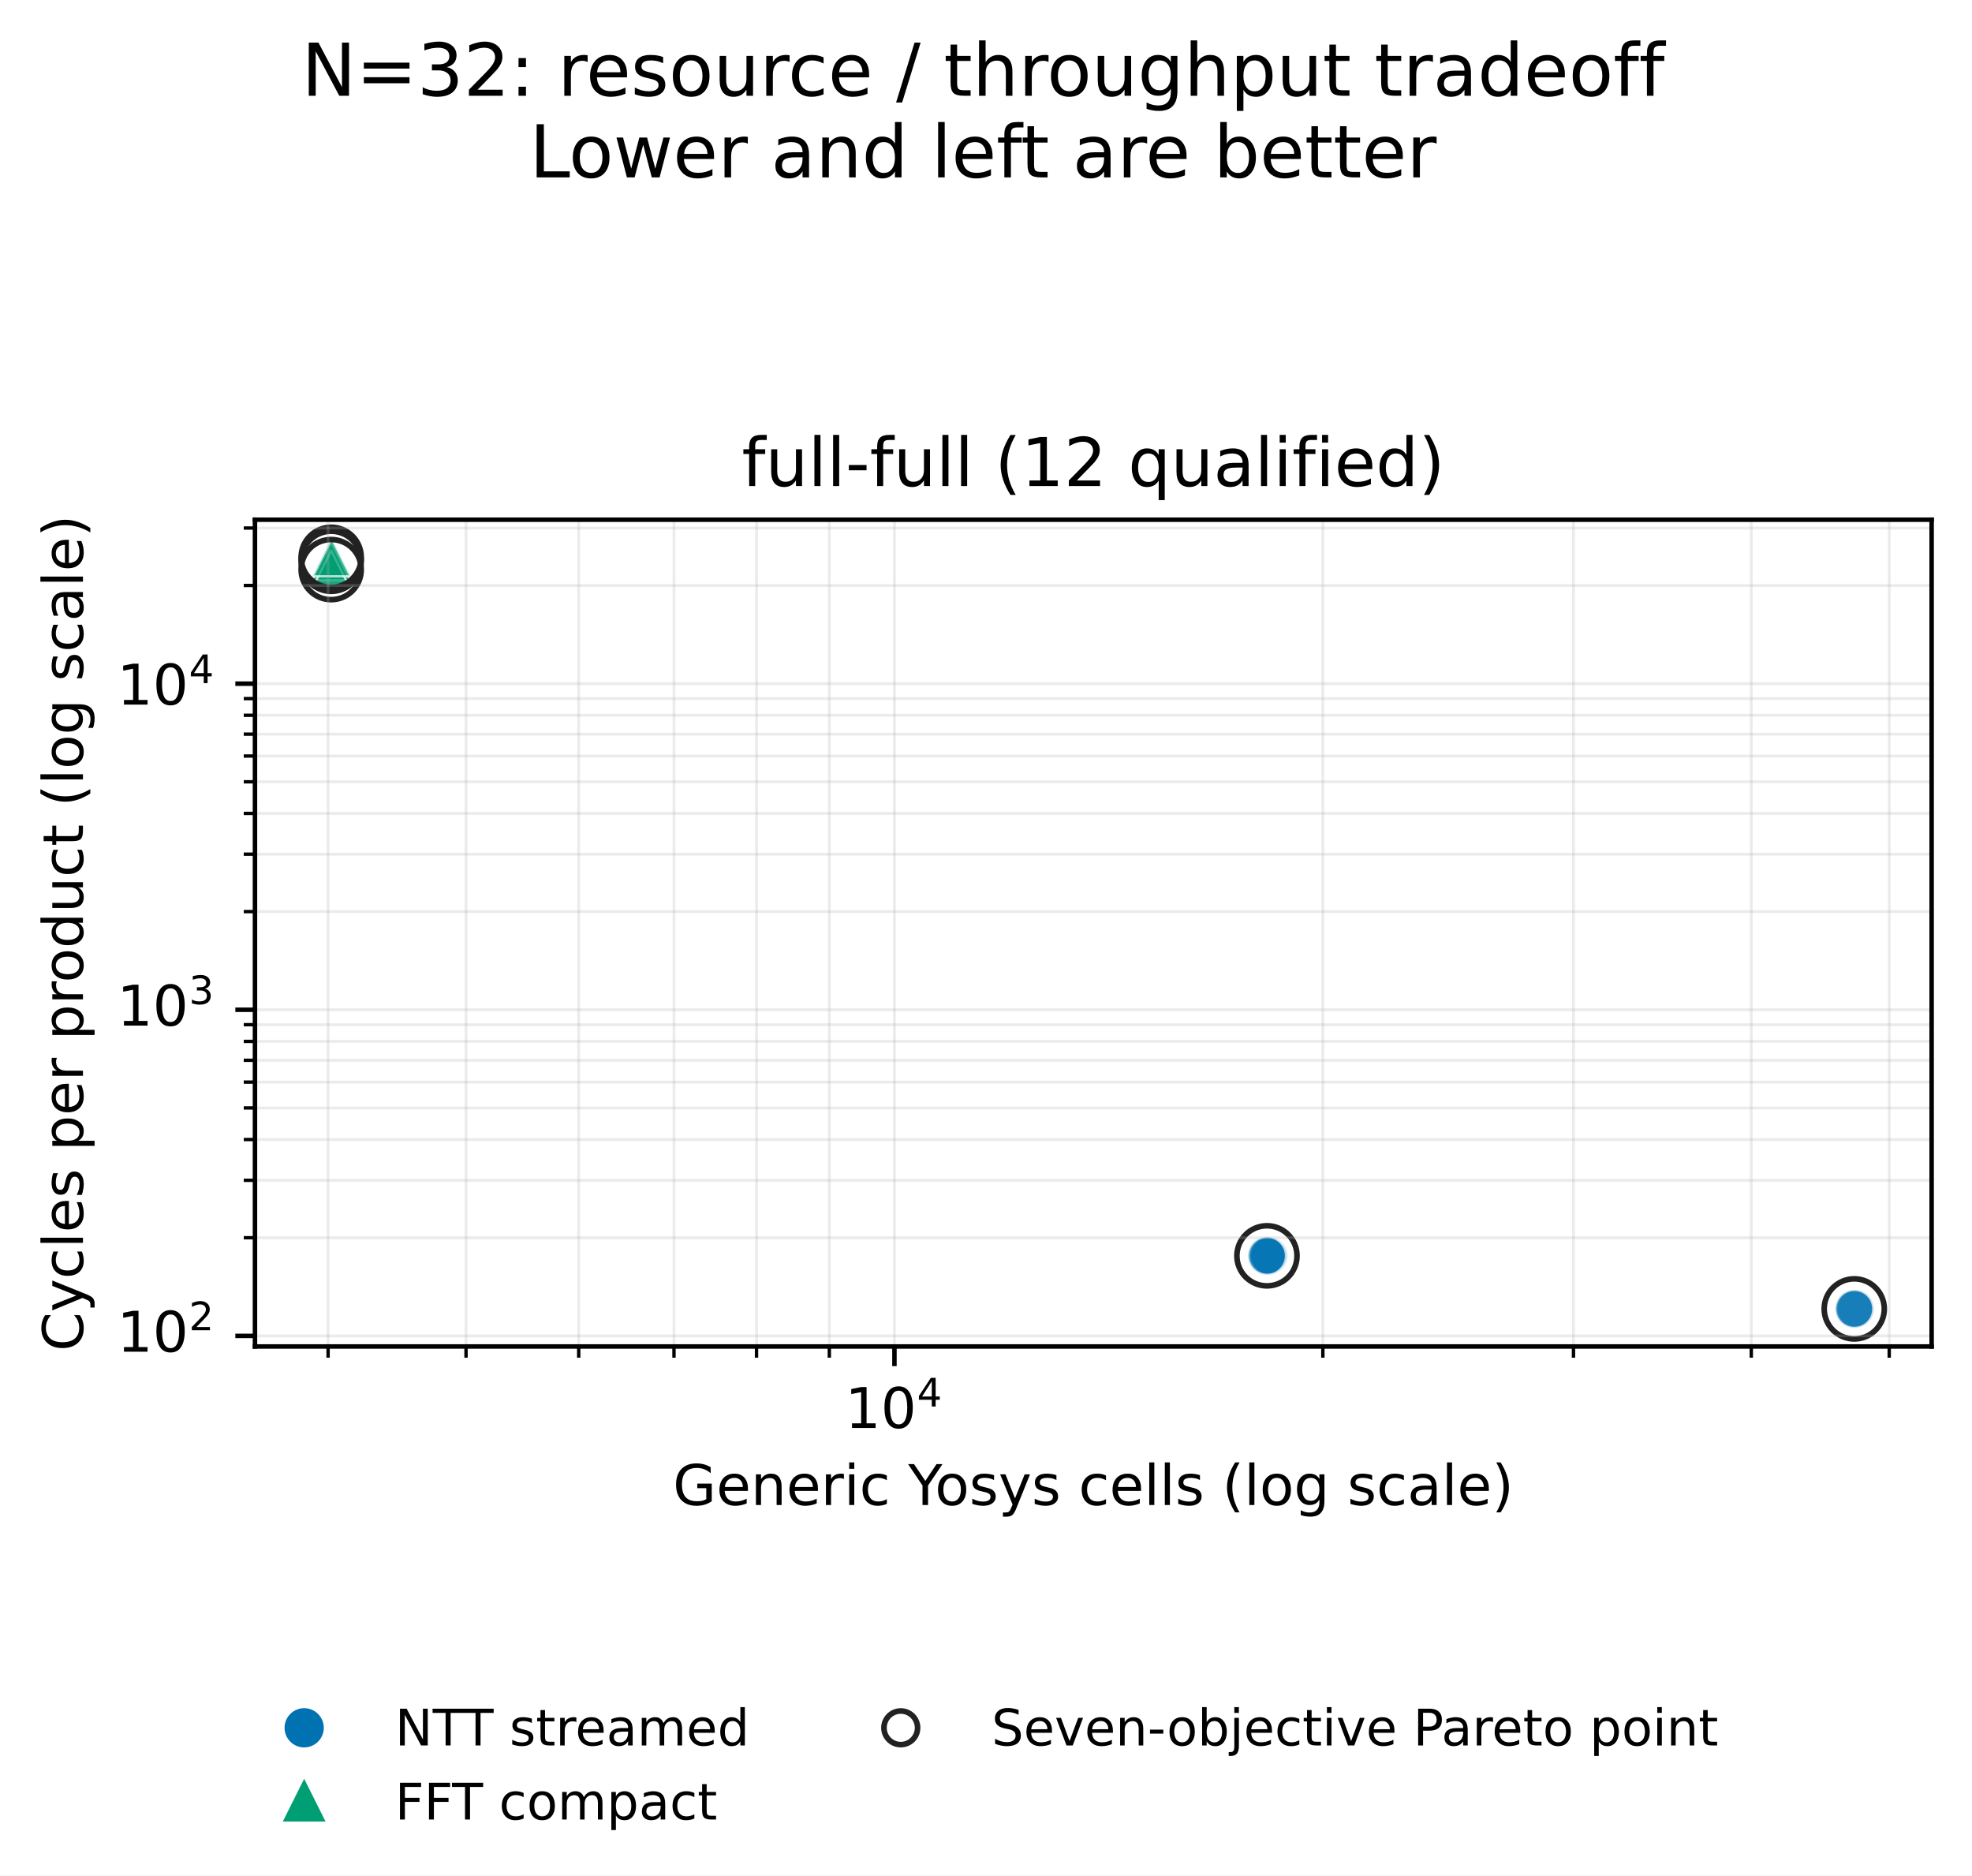
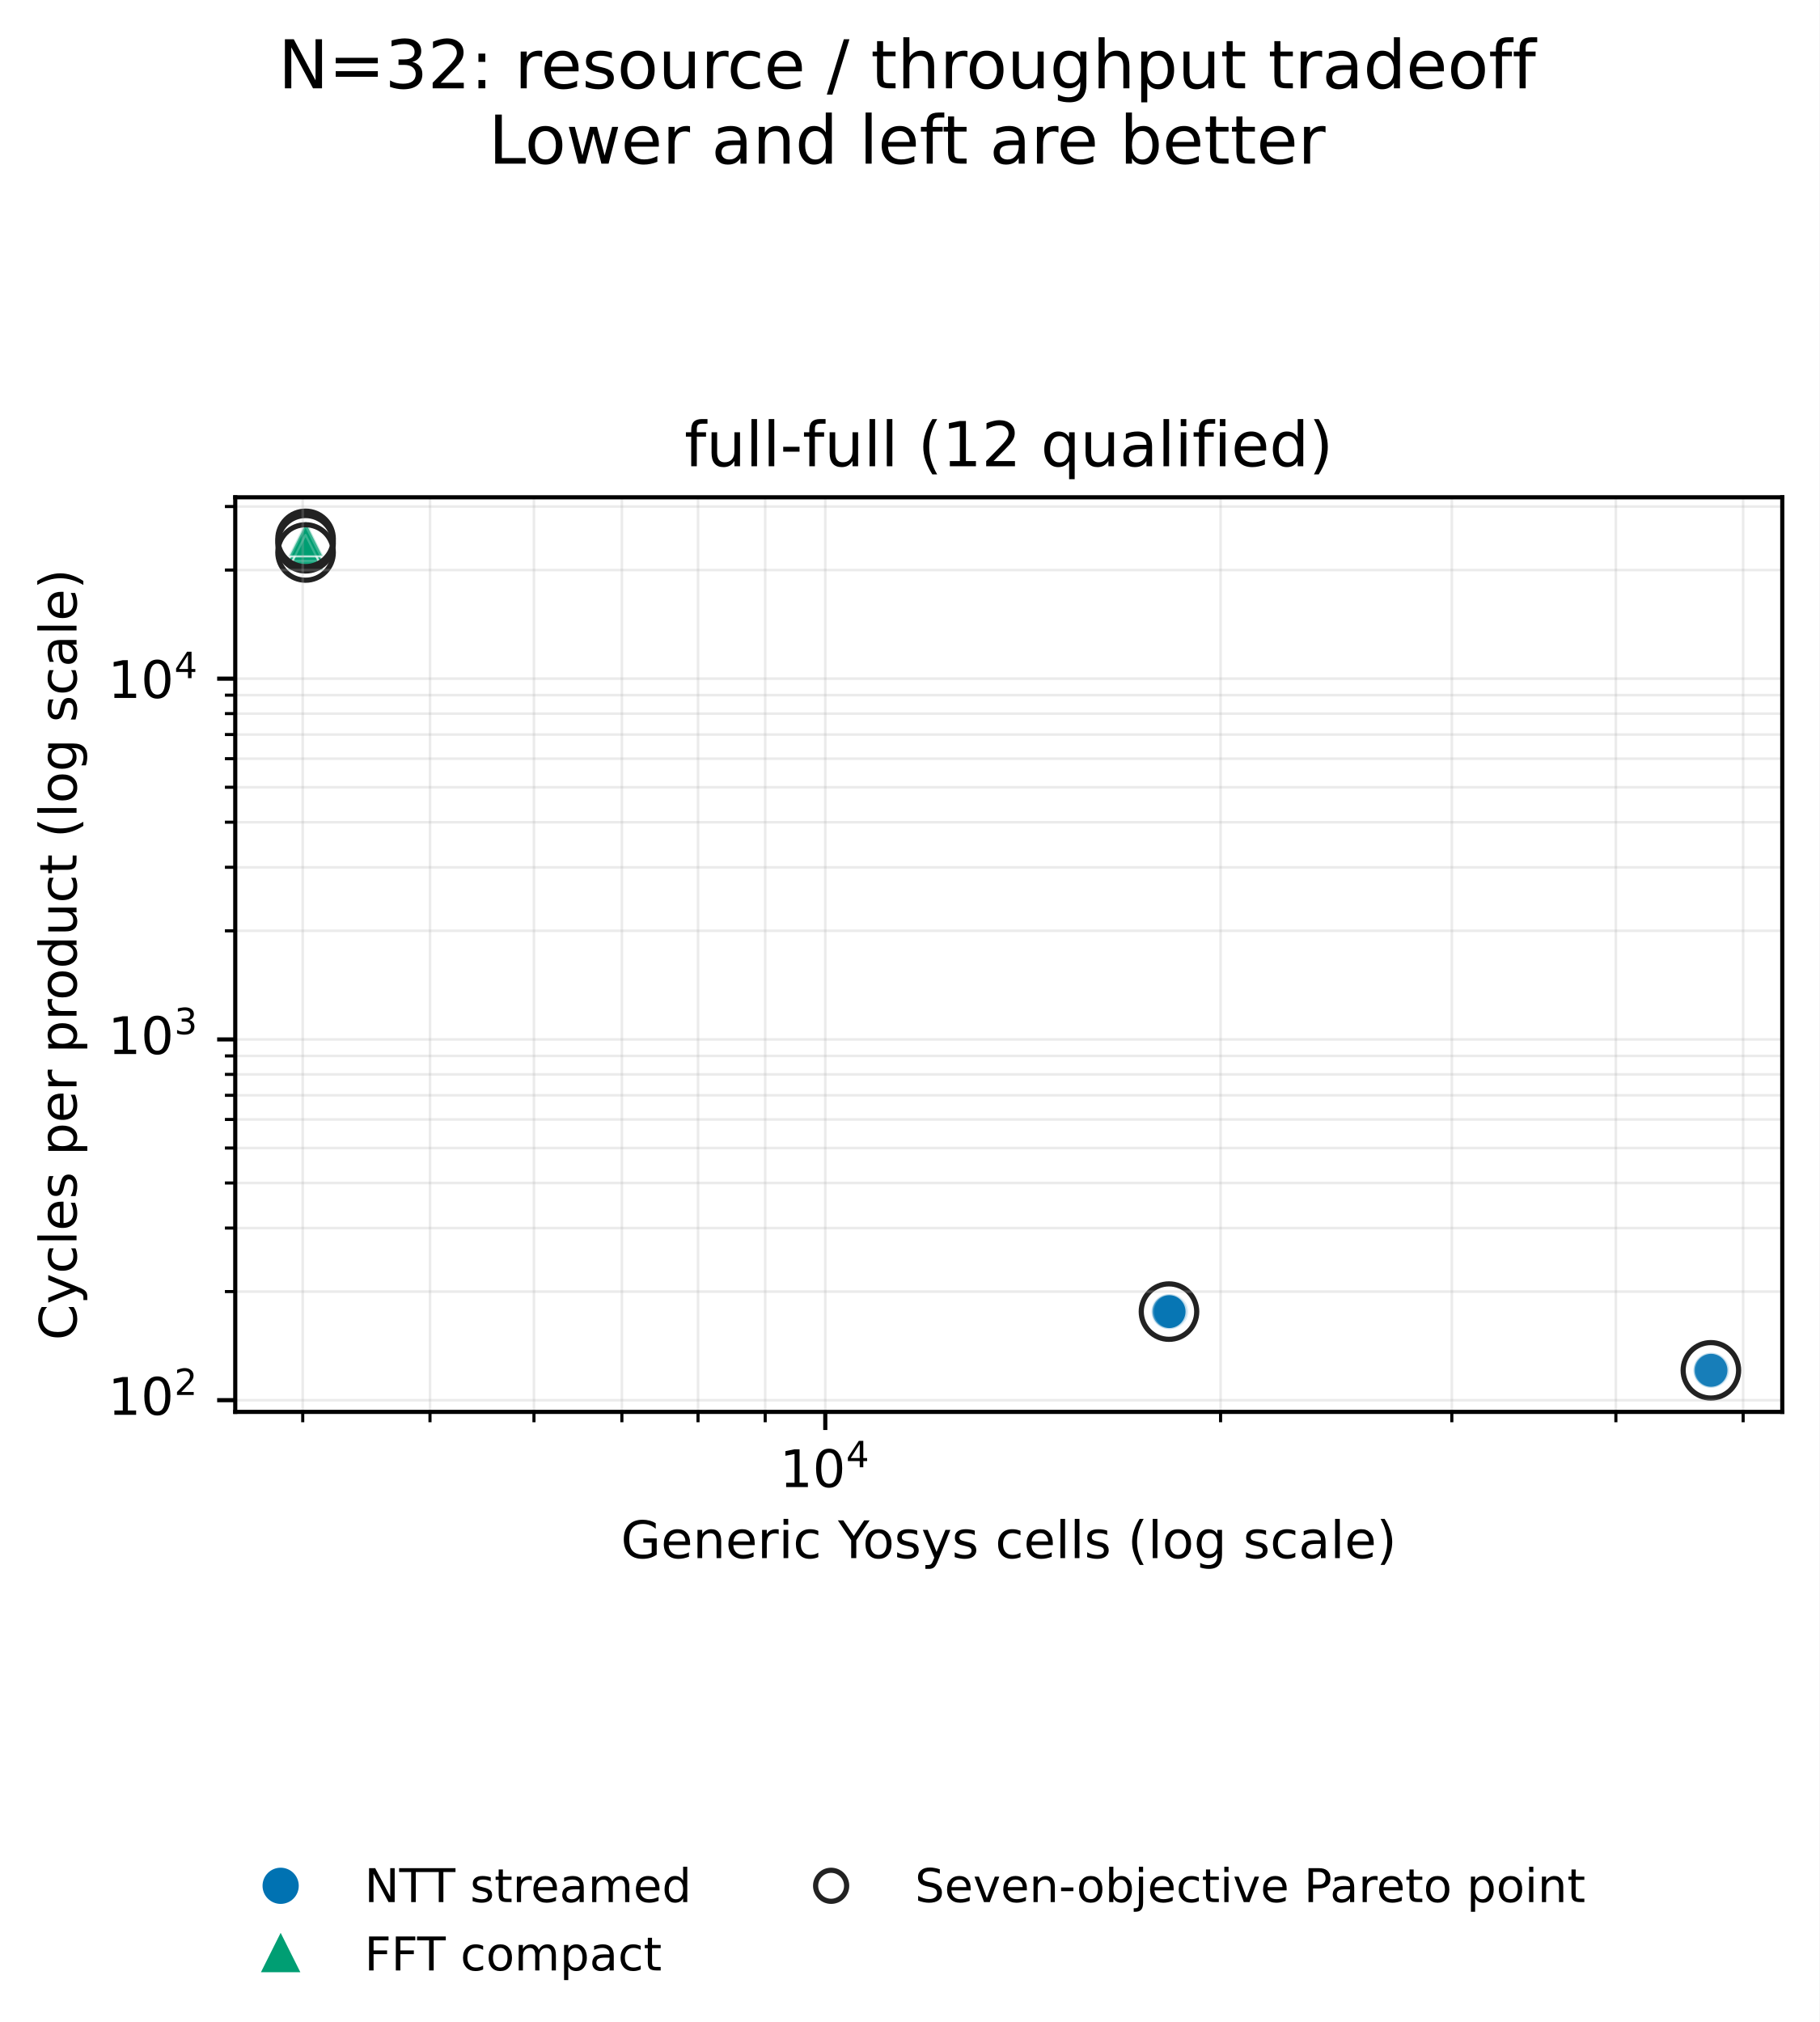
- <svg xmlns="http://www.w3.org/2000/svg" xmlns:xlink="http://www.w3.org/1999/xlink" width="351.74pt" height="334.476pt" viewBox="0 0 351.74 334.476" version="1.1">
+ <svg xmlns="http://www.w3.org/2000/svg" xmlns:xlink="http://www.w3.org/1999/xlink" width="351.74pt" height="390.924pt" viewBox="0 0 351.74 390.924" version="1.1">
  <defs>
    <style type="text/css">*{stroke-linejoin: round; stroke-linecap: butt}</style>
  </defs>
  <g id="figure_1">
    <g id="patch_1">
-       <path d="M 0 334.476 L 351.74 334.476 L 351.74 0 L 0 0 z " style="fill: #ffffff" />
+       <path d="M 0 390.924 L 351.74 390.924 L 351.74 0 L 0 0 z " style="fill: #ffffff" />
    </g>
    <g id="axes_1">
      <g id="patch_2">
-         <path d="M 45.478 240.136 L 344.54 240.136 L 344.54 92.688 L 45.478 92.688 z " style="fill: #ffffff" />
+         <path d="M 45.478 272.968 L 344.54 272.968 L 344.54 96.144 L 45.478 96.144 z " style="fill: #ffffff" />
      </g>
      <g id="PathCollection_1">
        <defs>
          <path id="m8bd36712f8" d="M 0 3.391 C 0.899 3.391 1.762 3.034 2.398 2.398 C 3.034 1.762 3.391 0.899 3.391 0 C 3.391 -0.899 3.034 -1.762 2.398 -2.398 C 1.762 -3.034 0.899 -3.391 0 -3.391 C -0.899 -3.391 -1.762 -3.034 -2.398 -2.398 C -3.034 -1.762 -3.391 -0.899 -3.391 0 C -3.391 0.899 -3.034 1.762 -2.398 2.398 C -1.762 3.034 -0.899 3.391 0 3.391 z " style="stroke: #ffffff; stroke-opacity: 0.7; stroke-width: 0.4" />
        </defs>
-         <g clip-path="url(#p579f86fac7)">
-           <use xlink:href="#m8bd36712f8" x="226.253" y="223.969" style="fill: #0072b2; fill-opacity: 0.7; stroke: #ffffff; stroke-opacity: 0.7; stroke-width: 0.4" />
-           <use xlink:href="#m8bd36712f8" x="226.271" y="223.969" style="fill: #0072b2; fill-opacity: 0.7; stroke: #ffffff; stroke-opacity: 0.7; stroke-width: 0.4" />
-           <use xlink:href="#m8bd36712f8" x="225.982" y="223.969" style="fill: #0072b2; fill-opacity: 0.7; stroke: #ffffff; stroke-opacity: 0.7; stroke-width: 0.4" />
-           <use xlink:href="#m8bd36712f8" x="330.947" y="233.434" style="fill: #0072b2; fill-opacity: 0.7; stroke: #ffffff; stroke-opacity: 0.7; stroke-width: 0.4" />
-           <use xlink:href="#m8bd36712f8" x="330.737" y="233.434" style="fill: #0072b2; fill-opacity: 0.7; stroke: #ffffff; stroke-opacity: 0.7; stroke-width: 0.4" />
+         <g clip-path="url(#p76d375ea2e)">
+           <use xlink:href="#m8bd36712f8" x="226.253" y="253.58" style="fill: #0072b2; fill-opacity: 0.7; stroke: #ffffff; stroke-opacity: 0.7; stroke-width: 0.4" />
+           <use xlink:href="#m8bd36712f8" x="226.271" y="253.58" style="fill: #0072b2; fill-opacity: 0.7; stroke: #ffffff; stroke-opacity: 0.7; stroke-width: 0.4" />
+           <use xlink:href="#m8bd36712f8" x="225.982" y="253.58" style="fill: #0072b2; fill-opacity: 0.7; stroke: #ffffff; stroke-opacity: 0.7; stroke-width: 0.4" />
+           <use xlink:href="#m8bd36712f8" x="330.947" y="264.931" style="fill: #0072b2; fill-opacity: 0.7; stroke: #ffffff; stroke-opacity: 0.7; stroke-width: 0.4" />
+           <use xlink:href="#m8bd36712f8" x="330.737" y="264.931" style="fill: #0072b2; fill-opacity: 0.7; stroke: #ffffff; stroke-opacity: 0.7; stroke-width: 0.4" />
        </g>
      </g>
      <g id="PathCollection_2" />
      <g id="PathCollection_3">
        <defs>
          <path id="mdef2cf8dd1" d="M 0 -3.391 L -3.391 3.391 L 3.391 3.391 z " style="stroke: #ffffff; stroke-opacity: 0.7; stroke-width: 0.4" />
        </defs>
-         <g clip-path="url(#p579f86fac7)">
-           <use xlink:href="#mdef2cf8dd1" x="59.072" y="99.39" style="fill: #009e73; fill-opacity: 0.7; stroke: #ffffff; stroke-opacity: 0.7; stroke-width: 0.4" />
-           <use xlink:href="#mdef2cf8dd1" x="59.072" y="100.101" style="fill: #009e73; fill-opacity: 0.7; stroke: #ffffff; stroke-opacity: 0.7; stroke-width: 0.4" />
-           <use xlink:href="#mdef2cf8dd1" x="59.072" y="101.585" style="fill: #009e73; fill-opacity: 0.7; stroke: #ffffff; stroke-opacity: 0.7; stroke-width: 0.4" />
-           <use xlink:href="#mdef2cf8dd1" x="59.072" y="99.39" style="fill: #009e73; fill-opacity: 0.7; stroke: #ffffff; stroke-opacity: 0.7; stroke-width: 0.4" />
-           <use xlink:href="#mdef2cf8dd1" x="59.072" y="100.101" style="fill: #009e73; fill-opacity: 0.7; stroke: #ffffff; stroke-opacity: 0.7; stroke-width: 0.4" />
-           <use xlink:href="#mdef2cf8dd1" x="59.072" y="101.585" style="fill: #009e73; fill-opacity: 0.7; stroke: #ffffff; stroke-opacity: 0.7; stroke-width: 0.4" />
-           <use xlink:href="#mdef2cf8dd1" x="59.154" y="99.39" style="fill: #009e73; fill-opacity: 0.7; stroke: #ffffff; stroke-opacity: 0.7; stroke-width: 0.4" />
+         <g clip-path="url(#p76d375ea2e)">
+           <use xlink:href="#mdef2cf8dd1" x="59.072" y="104.181" style="fill: #009e73; fill-opacity: 0.7; stroke: #ffffff; stroke-opacity: 0.7; stroke-width: 0.4" />
+           <use xlink:href="#mdef2cf8dd1" x="59.072" y="105.034" style="fill: #009e73; fill-opacity: 0.7; stroke: #ffffff; stroke-opacity: 0.7; stroke-width: 0.4" />
+           <use xlink:href="#mdef2cf8dd1" x="59.072" y="106.814" style="fill: #009e73; fill-opacity: 0.7; stroke: #ffffff; stroke-opacity: 0.7; stroke-width: 0.4" />
+           <use xlink:href="#mdef2cf8dd1" x="59.072" y="104.181" style="fill: #009e73; fill-opacity: 0.7; stroke: #ffffff; stroke-opacity: 0.7; stroke-width: 0.4" />
+           <use xlink:href="#mdef2cf8dd1" x="59.072" y="105.034" style="fill: #009e73; fill-opacity: 0.7; stroke: #ffffff; stroke-opacity: 0.7; stroke-width: 0.4" />
+           <use xlink:href="#mdef2cf8dd1" x="59.072" y="106.814" style="fill: #009e73; fill-opacity: 0.7; stroke: #ffffff; stroke-opacity: 0.7; stroke-width: 0.4" />
+           <use xlink:href="#mdef2cf8dd1" x="59.154" y="104.181" style="fill: #009e73; fill-opacity: 0.7; stroke: #ffffff; stroke-opacity: 0.7; stroke-width: 0.4" />
        </g>
      </g>
      <g id="PathCollection_4" />
-       <g id="PathCollection_5">
+       <g id="PathCollection_5" />
+       <g id="PathCollection_6" />
+       <g id="PathCollection_7" />
+       <g id="PathCollection_8" />
+       <g id="PathCollection_9" />
+       <g id="PathCollection_10">
        <defs>
          <path id="C0_0_02cb14d2c5" d="M 0 5.362 C 1.422 5.362 2.786 4.797 3.791 3.791 C 4.797 2.786 5.362 1.422 5.362 -0 C 5.362 -1.422 4.797 -2.786 3.791 -3.791 C 2.786 -4.797 1.422 -5.362 0 -5.362 C -1.422 -5.362 -2.786 -4.797 -3.791 -3.791 C -4.797 -2.786 -5.362 -1.422 -5.362 0 C -5.362 1.422 -4.797 2.786 -3.791 3.791 C -2.786 4.797 -1.422 5.362 0 5.362 z " />
        </defs>
-         <g clip-path="url(#p579f86fac7)">
-           <use xlink:href="#C0_0_02cb14d2c5" x="59.072" y="99.39" style="fill: none; stroke: #222222" />
-         </g>
-         <g clip-path="url(#p579f86fac7)">
-           <use xlink:href="#C0_0_02cb14d2c5" x="59.072" y="100.101" style="fill: none; stroke: #222222" />
-         </g>
-         <g clip-path="url(#p579f86fac7)">
-           <use xlink:href="#C0_0_02cb14d2c5" x="59.072" y="101.585" style="fill: none; stroke: #222222" />
-         </g>
-         <g clip-path="url(#p579f86fac7)">
-           <use xlink:href="#C0_0_02cb14d2c5" x="225.982" y="223.969" style="fill: none; stroke: #222222" />
-         </g>
-         <g clip-path="url(#p579f86fac7)">
-           <use xlink:href="#C0_0_02cb14d2c5" x="330.737" y="233.434" style="fill: none; stroke: #222222" />
+         <g clip-path="url(#p76d375ea2e)">
+           <use xlink:href="#C0_0_02cb14d2c5" x="59.072" y="104.181" style="fill: none; stroke: #222222" />
+         </g>
+         <g clip-path="url(#p76d375ea2e)">
+           <use xlink:href="#C0_0_02cb14d2c5" x="59.072" y="105.034" style="fill: none; stroke: #222222" />
+         </g>
+         <g clip-path="url(#p76d375ea2e)">
+           <use xlink:href="#C0_0_02cb14d2c5" x="59.072" y="106.814" style="fill: none; stroke: #222222" />
+         </g>
+         <g clip-path="url(#p76d375ea2e)">
+           <use xlink:href="#C0_0_02cb14d2c5" x="225.982" y="253.58" style="fill: none; stroke: #222222" />
+         </g>
+         <g clip-path="url(#p76d375ea2e)">
+           <use xlink:href="#C0_0_02cb14d2c5" x="330.737" y="264.931" style="fill: none; stroke: #222222" />
        </g>
      </g>
      <g id="matplotlib.axis_1">
        <g id="xtick_1">
          <g id="line2d_1">
-             <path d="M 159.539 240.136 L 159.539 92.688 " clip-path="url(#p579f86fac7)" style="fill: none; stroke: #b0b0b0; stroke-opacity: 0.25; stroke-width: 0.5; stroke-linecap: square" />
+             <path d="M 159.539 272.968 L 159.539 96.144 " clip-path="url(#p76d375ea2e)" style="fill: none; stroke: #b0b0b0; stroke-opacity: 0.25; stroke-width: 0.5; stroke-linecap: square" />
          </g>
          <g id="line2d_2">
            <defs>
              <path id="ma40b350167" d="M 0 0 L 0 3.5 " style="stroke: #000000; stroke-width: 0.8" />
            </defs>
            <g>
-               <use xlink:href="#ma40b350167" x="159.539" y="240.136" style="stroke: #000000; stroke-width: 0.8" />
+               <use xlink:href="#ma40b350167" x="159.539" y="272.968" style="stroke: #000000; stroke-width: 0.8" />
            </g>
          </g>
          <g id="text_1">
-             <g transform="translate(150.7394 254.7344)">
+             <g transform="translate(150.7394 287.5664)">
              <text>
                <tspan style="font: 10px 'DejaVu Sans'" x="0 6.362" y="-0.064">10</tspan>
                <tspan style="font: 7px 'DejaVu Sans'" x="12.82" y="-3.892">4</tspan>
              </text>
            </g>
          </g>
        </g>
        <g id="xtick_2">
          <g id="line2d_3">
-             <path d="M 58.522 240.136 L 58.522 92.688 " clip-path="url(#p579f86fac7)" style="fill: none; stroke: #b0b0b0; stroke-opacity: 0.25; stroke-width: 0.5; stroke-linecap: square" />
+             <path d="M 58.522 272.968 L 58.522 96.144 " clip-path="url(#p76d375ea2e)" style="fill: none; stroke: #b0b0b0; stroke-opacity: 0.25; stroke-width: 0.5; stroke-linecap: square" />
          </g>
          <g id="line2d_4">
            <defs>
              <path id="m5d7e84ca97" d="M 0 0 L 0 2 " style="stroke: #000000; stroke-width: 0.6" />
            </defs>
            <g>
-               <use xlink:href="#m5d7e84ca97" x="58.522" y="240.136" style="stroke: #000000; stroke-width: 0.6" />
+               <use xlink:href="#m5d7e84ca97" x="58.522" y="272.968" style="stroke: #000000; stroke-width: 0.6" />
            </g>
          </g>
        </g>
        <g id="xtick_3">
          <g id="line2d_5">
-             <path d="M 83.123 240.136 L 83.123 92.688 " clip-path="url(#p579f86fac7)" style="fill: none; stroke: #b0b0b0; stroke-opacity: 0.25; stroke-width: 0.5; stroke-linecap: square" />
+             <path d="M 83.123 272.968 L 83.123 96.144 " clip-path="url(#p76d375ea2e)" style="fill: none; stroke: #b0b0b0; stroke-opacity: 0.25; stroke-width: 0.5; stroke-linecap: square" />
          </g>
          <g id="line2d_6">
            <g>
-               <use xlink:href="#m5d7e84ca97" x="83.123" y="240.136" style="stroke: #000000; stroke-width: 0.6" />
+               <use xlink:href="#m5d7e84ca97" x="83.123" y="272.968" style="stroke: #000000; stroke-width: 0.6" />
            </g>
          </g>
        </g>
        <g id="xtick_4">
          <g id="line2d_7">
-             <path d="M 103.223 240.136 L 103.223 92.688 " clip-path="url(#p579f86fac7)" style="fill: none; stroke: #b0b0b0; stroke-opacity: 0.25; stroke-width: 0.5; stroke-linecap: square" />
+             <path d="M 103.223 272.968 L 103.223 96.144 " clip-path="url(#p76d375ea2e)" style="fill: none; stroke: #b0b0b0; stroke-opacity: 0.25; stroke-width: 0.5; stroke-linecap: square" />
          </g>
          <g id="line2d_8">
            <g>
-               <use xlink:href="#m5d7e84ca97" x="103.223" y="240.136" style="stroke: #000000; stroke-width: 0.6" />
+               <use xlink:href="#m5d7e84ca97" x="103.223" y="272.968" style="stroke: #000000; stroke-width: 0.6" />
            </g>
          </g>
        </g>
        <g id="xtick_5">
          <g id="line2d_9">
-             <path d="M 120.217 240.136 L 120.217 92.688 " clip-path="url(#p579f86fac7)" style="fill: none; stroke: #b0b0b0; stroke-opacity: 0.25; stroke-width: 0.5; stroke-linecap: square" />
+             <path d="M 120.217 272.968 L 120.217 96.144 " clip-path="url(#p76d375ea2e)" style="fill: none; stroke: #b0b0b0; stroke-opacity: 0.25; stroke-width: 0.5; stroke-linecap: square" />
          </g>
          <g id="line2d_10">
            <g>
-               <use xlink:href="#m5d7e84ca97" x="120.217" y="240.136" style="stroke: #000000; stroke-width: 0.6" />
+               <use xlink:href="#m5d7e84ca97" x="120.217" y="272.968" style="stroke: #000000; stroke-width: 0.6" />
            </g>
          </g>
        </g>
        <g id="xtick_6">
          <g id="line2d_11">
-             <path d="M 134.939 240.136 L 134.939 92.688 " clip-path="url(#p579f86fac7)" style="fill: none; stroke: #b0b0b0; stroke-opacity: 0.25; stroke-width: 0.5; stroke-linecap: square" />
+             <path d="M 134.939 272.968 L 134.939 96.144 " clip-path="url(#p76d375ea2e)" style="fill: none; stroke: #b0b0b0; stroke-opacity: 0.25; stroke-width: 0.5; stroke-linecap: square" />
          </g>
          <g id="line2d_12">
            <g>
-               <use xlink:href="#m5d7e84ca97" x="134.939" y="240.136" style="stroke: #000000; stroke-width: 0.6" />
+               <use xlink:href="#m5d7e84ca97" x="134.939" y="272.968" style="stroke: #000000; stroke-width: 0.6" />
            </g>
          </g>
        </g>
        <g id="xtick_7">
          <g id="line2d_13">
-             <path d="M 147.924 240.136 L 147.924 92.688 " clip-path="url(#p579f86fac7)" style="fill: none; stroke: #b0b0b0; stroke-opacity: 0.25; stroke-width: 0.5; stroke-linecap: square" />
+             <path d="M 147.924 272.968 L 147.924 96.144 " clip-path="url(#p76d375ea2e)" style="fill: none; stroke: #b0b0b0; stroke-opacity: 0.25; stroke-width: 0.5; stroke-linecap: square" />
          </g>
          <g id="line2d_14">
            <g>
-               <use xlink:href="#m5d7e84ca97" x="147.924" y="240.136" style="stroke: #000000; stroke-width: 0.6" />
+               <use xlink:href="#m5d7e84ca97" x="147.924" y="272.968" style="stroke: #000000; stroke-width: 0.6" />
            </g>
          </g>
        </g>
        <g id="xtick_8">
          <g id="line2d_15">
-             <path d="M 235.956 240.136 L 235.956 92.688 " clip-path="url(#p579f86fac7)" style="fill: none; stroke: #b0b0b0; stroke-opacity: 0.25; stroke-width: 0.5; stroke-linecap: square" />
+             <path d="M 235.956 272.968 L 235.956 96.144 " clip-path="url(#p76d375ea2e)" style="fill: none; stroke: #b0b0b0; stroke-opacity: 0.25; stroke-width: 0.5; stroke-linecap: square" />
          </g>
          <g id="line2d_16">
            <g>
-               <use xlink:href="#m5d7e84ca97" x="235.956" y="240.136" style="stroke: #000000; stroke-width: 0.6" />
+               <use xlink:href="#m5d7e84ca97" x="235.956" y="272.968" style="stroke: #000000; stroke-width: 0.6" />
            </g>
          </g>
        </g>
        <g id="xtick_9">
          <g id="line2d_17">
-             <path d="M 280.657 240.136 L 280.657 92.688 " clip-path="url(#p579f86fac7)" style="fill: none; stroke: #b0b0b0; stroke-opacity: 0.25; stroke-width: 0.5; stroke-linecap: square" />
+             <path d="M 280.657 272.968 L 280.657 96.144 " clip-path="url(#p76d375ea2e)" style="fill: none; stroke: #b0b0b0; stroke-opacity: 0.25; stroke-width: 0.5; stroke-linecap: square" />
          </g>
          <g id="line2d_18">
            <g>
-               <use xlink:href="#m5d7e84ca97" x="280.657" y="240.136" style="stroke: #000000; stroke-width: 0.6" />
+               <use xlink:href="#m5d7e84ca97" x="280.657" y="272.968" style="stroke: #000000; stroke-width: 0.6" />
            </g>
          </g>
        </g>
        <g id="xtick_10">
          <g id="line2d_19">
-             <path d="M 312.373 240.136 L 312.373 92.688 " clip-path="url(#p579f86fac7)" style="fill: none; stroke: #b0b0b0; stroke-opacity: 0.25; stroke-width: 0.5; stroke-linecap: square" />
+             <path d="M 312.373 272.968 L 312.373 96.144 " clip-path="url(#p76d375ea2e)" style="fill: none; stroke: #b0b0b0; stroke-opacity: 0.25; stroke-width: 0.5; stroke-linecap: square" />
          </g>
          <g id="line2d_20">
            <g>
-               <use xlink:href="#m5d7e84ca97" x="312.373" y="240.136" style="stroke: #000000; stroke-width: 0.6" />
+               <use xlink:href="#m5d7e84ca97" x="312.373" y="272.968" style="stroke: #000000; stroke-width: 0.6" />
            </g>
          </g>
        </g>
        <g id="xtick_11">
          <g id="line2d_21">
-             <path d="M 336.974 240.136 L 336.974 92.688 " clip-path="url(#p579f86fac7)" style="fill: none; stroke: #b0b0b0; stroke-opacity: 0.25; stroke-width: 0.5; stroke-linecap: square" />
+             <path d="M 336.974 272.968 L 336.974 96.144 " clip-path="url(#p76d375ea2e)" style="fill: none; stroke: #b0b0b0; stroke-opacity: 0.25; stroke-width: 0.5; stroke-linecap: square" />
          </g>
          <g id="line2d_22">
            <g>
-               <use xlink:href="#m5d7e84ca97" x="336.974" y="240.136" style="stroke: #000000; stroke-width: 0.6" />
+               <use xlink:href="#m5d7e84ca97" x="336.974" y="272.968" style="stroke: #000000; stroke-width: 0.6" />
            </g>
          </g>
        </g>
        <g id="text_2">
-           <text style="font: 10px 'DejaVu Sans'; text-anchor: middle" x="195.009" y="268.413" transform="rotate(-0 195.0093 268.4126)">Generic Yosys cells (log scale)</text>
+           <text style="font: 10px 'DejaVu Sans'; text-anchor: middle" x="195.009" y="301.245" transform="rotate(-0 195.0093 301.2446)">Generic Yosys cells (log scale)</text>
        </g>
      </g>
      <g id="matplotlib.axis_2">
        <g id="ytick_1">
          <g id="line2d_23">
-             <path d="M 45.478 238.249 L 344.54 238.249 " clip-path="url(#p579f86fac7)" style="fill: none; stroke: #b0b0b0; stroke-opacity: 0.25; stroke-width: 0.5; stroke-linecap: square" />
+             <path d="M 45.478 270.705 L 344.54 270.705 " clip-path="url(#p76d375ea2e)" style="fill: none; stroke: #b0b0b0; stroke-opacity: 0.25; stroke-width: 0.5; stroke-linecap: square" />
          </g>
          <g id="line2d_24">
            <defs>
              <path id="me895b88b2b" d="M 0 0 L -3.5 0 " style="stroke: #000000; stroke-width: 0.8" />
            </defs>
            <g>
-               <use xlink:href="#me895b88b2b" x="45.478" y="238.249" style="stroke: #000000; stroke-width: 0.8" />
+               <use xlink:href="#me895b88b2b" x="45.478" y="270.705" style="stroke: #000000; stroke-width: 0.8" />
            </g>
          </g>
          <g id="text_3">
-             <g transform="translate(20.87813 242.048)">
+             <g transform="translate(20.87813 274.504)">
              <text>
                <tspan style="font: 10px 'DejaVu Sans'" x="0 6.362" y="-0.977">10</tspan>
                <tspan style="font: 7px 'DejaVu Sans'" x="12.82" y="-4.805">2</tspan>
              </text>
            </g>
          </g>
        </g>
        <g id="ytick_2">
          <g id="line2d_25">
-             <path d="M 45.478 180.087 L 344.54 180.087 " clip-path="url(#p579f86fac7)" style="fill: none; stroke: #b0b0b0; stroke-opacity: 0.25; stroke-width: 0.5; stroke-linecap: square" />
+             <path d="M 45.478 200.956 L 344.54 200.956 " clip-path="url(#p76d375ea2e)" style="fill: none; stroke: #b0b0b0; stroke-opacity: 0.25; stroke-width: 0.5; stroke-linecap: square" />
          </g>
          <g id="line2d_26">
            <g>
-               <use xlink:href="#me895b88b2b" x="45.478" y="180.087" style="stroke: #000000; stroke-width: 0.8" />
+               <use xlink:href="#me895b88b2b" x="45.478" y="200.956" style="stroke: #000000; stroke-width: 0.8" />
            </g>
          </g>
          <g id="text_4">
-             <g transform="translate(20.87813 183.8864)">
+             <g transform="translate(20.87813 204.7549)">
              <text>
                <tspan style="font: 10px 'DejaVu Sans'" x="0 6.362" y="-0.977">10</tspan>
                <tspan style="font: 7px 'DejaVu Sans'" x="12.82" y="-4.805">3</tspan>
              </text>
            </g>
          </g>
        </g>
        <g id="ytick_3">
          <g id="line2d_27">
-             <path d="M 45.478 121.926 L 344.54 121.926 " clip-path="url(#p579f86fac7)" style="fill: none; stroke: #b0b0b0; stroke-opacity: 0.25; stroke-width: 0.5; stroke-linecap: square" />
+             <path d="M 45.478 131.207 L 344.54 131.207 " clip-path="url(#p76d375ea2e)" style="fill: none; stroke: #b0b0b0; stroke-opacity: 0.25; stroke-width: 0.5; stroke-linecap: square" />
          </g>
          <g id="line2d_28">
            <g>
-               <use xlink:href="#me895b88b2b" x="45.478" y="121.926" style="stroke: #000000; stroke-width: 0.8" />
+               <use xlink:href="#me895b88b2b" x="45.478" y="131.207" style="stroke: #000000; stroke-width: 0.8" />
            </g>
          </g>
          <g id="text_5">
-             <g transform="translate(20.87813 125.7248)">
+             <g transform="translate(20.87813 135.0057)">
              <text>
                <tspan style="font: 10px 'DejaVu Sans'" x="0 6.362" y="-0.064">10</tspan>
                <tspan style="font: 7px 'DejaVu Sans'" x="12.82" y="-3.892">4</tspan>
              </text>
            </g>
          </g>
        </g>
        <g id="ytick_4">
          <g id="line2d_29">
-             <path d="M 45.478 220.74 L 344.54 220.74 " clip-path="url(#p579f86fac7)" style="fill: none; stroke: #b0b0b0; stroke-opacity: 0.25; stroke-width: 0.5; stroke-linecap: square" />
+             <path d="M 45.478 249.708 L 344.54 249.708 " clip-path="url(#p76d375ea2e)" style="fill: none; stroke: #b0b0b0; stroke-opacity: 0.25; stroke-width: 0.5; stroke-linecap: square" />
          </g>
          <g id="line2d_30">
            <defs>
              <path id="ma309d794df" d="M 0 0 L -2 0 " style="stroke: #000000; stroke-width: 0.6" />
            </defs>
            <g>
-               <use xlink:href="#ma309d794df" x="45.478" y="220.74" style="stroke: #000000; stroke-width: 0.6" />
+               <use xlink:href="#ma309d794df" x="45.478" y="249.708" style="stroke: #000000; stroke-width: 0.6" />
            </g>
          </g>
        </g>
        <g id="ytick_5">
          <g id="line2d_31">
-             <path d="M 45.478 210.499 L 344.54 210.499 " clip-path="url(#p579f86fac7)" style="fill: none; stroke: #b0b0b0; stroke-opacity: 0.25; stroke-width: 0.5; stroke-linecap: square" />
+             <path d="M 45.478 237.426 L 344.54 237.426 " clip-path="url(#p76d375ea2e)" style="fill: none; stroke: #b0b0b0; stroke-opacity: 0.25; stroke-width: 0.5; stroke-linecap: square" />
          </g>
          <g id="line2d_32">
            <g>
-               <use xlink:href="#ma309d794df" x="45.478" y="210.499" style="stroke: #000000; stroke-width: 0.6" />
+               <use xlink:href="#ma309d794df" x="45.478" y="237.426" style="stroke: #000000; stroke-width: 0.6" />
            </g>
          </g>
        </g>
        <g id="ytick_6">
          <g id="line2d_33">
-             <path d="M 45.478 203.232 L 344.54 203.232 " clip-path="url(#p579f86fac7)" style="fill: none; stroke: #b0b0b0; stroke-opacity: 0.25; stroke-width: 0.5; stroke-linecap: square" />
+             <path d="M 45.478 228.712 L 344.54 228.712 " clip-path="url(#p76d375ea2e)" style="fill: none; stroke: #b0b0b0; stroke-opacity: 0.25; stroke-width: 0.5; stroke-linecap: square" />
          </g>
          <g id="line2d_34">
            <g>
-               <use xlink:href="#ma309d794df" x="45.478" y="203.232" style="stroke: #000000; stroke-width: 0.6" />
+               <use xlink:href="#ma309d794df" x="45.478" y="228.712" style="stroke: #000000; stroke-width: 0.6" />
            </g>
          </g>
        </g>
        <g id="ytick_7">
          <g id="line2d_35">
-             <path d="M 45.478 197.596 L 344.54 197.596 " clip-path="url(#p579f86fac7)" style="fill: none; stroke: #b0b0b0; stroke-opacity: 0.25; stroke-width: 0.5; stroke-linecap: square" />
+             <path d="M 45.478 221.952 L 344.54 221.952 " clip-path="url(#p76d375ea2e)" style="fill: none; stroke: #b0b0b0; stroke-opacity: 0.25; stroke-width: 0.5; stroke-linecap: square" />
          </g>
          <g id="line2d_36">
            <g>
-               <use xlink:href="#ma309d794df" x="45.478" y="197.596" style="stroke: #000000; stroke-width: 0.6" />
+               <use xlink:href="#ma309d794df" x="45.478" y="221.952" style="stroke: #000000; stroke-width: 0.6" />
            </g>
          </g>
        </g>
        <g id="ytick_8">
          <g id="line2d_37">
-             <path d="M 45.478 192.99 L 344.54 192.99 " clip-path="url(#p579f86fac7)" style="fill: none; stroke: #b0b0b0; stroke-opacity: 0.25; stroke-width: 0.5; stroke-linecap: square" />
+             <path d="M 45.478 216.429 L 344.54 216.429 " clip-path="url(#p76d375ea2e)" style="fill: none; stroke: #b0b0b0; stroke-opacity: 0.25; stroke-width: 0.5; stroke-linecap: square" />
          </g>
          <g id="line2d_38">
            <g>
-               <use xlink:href="#ma309d794df" x="45.478" y="192.99" style="stroke: #000000; stroke-width: 0.6" />
+               <use xlink:href="#ma309d794df" x="45.478" y="216.429" style="stroke: #000000; stroke-width: 0.6" />
            </g>
          </g>
        </g>
        <g id="ytick_9">
          <g id="line2d_39">
-             <path d="M 45.478 189.096 L 344.54 189.096 " clip-path="url(#p579f86fac7)" style="fill: none; stroke: #b0b0b0; stroke-opacity: 0.25; stroke-width: 0.5; stroke-linecap: square" />
+             <path d="M 45.478 211.76 L 344.54 211.76 " clip-path="url(#p76d375ea2e)" style="fill: none; stroke: #b0b0b0; stroke-opacity: 0.25; stroke-width: 0.5; stroke-linecap: square" />
          </g>
          <g id="line2d_40">
            <g>
-               <use xlink:href="#ma309d794df" x="45.478" y="189.096" style="stroke: #000000; stroke-width: 0.6" />
+               <use xlink:href="#ma309d794df" x="45.478" y="211.76" style="stroke: #000000; stroke-width: 0.6" />
            </g>
          </g>
        </g>
        <g id="ytick_10">
          <g id="line2d_41">
-             <path d="M 45.478 185.724 L 344.54 185.724 " clip-path="url(#p579f86fac7)" style="fill: none; stroke: #b0b0b0; stroke-opacity: 0.25; stroke-width: 0.5; stroke-linecap: square" />
+             <path d="M 45.478 207.715 L 344.54 207.715 " clip-path="url(#p76d375ea2e)" style="fill: none; stroke: #b0b0b0; stroke-opacity: 0.25; stroke-width: 0.5; stroke-linecap: square" />
          </g>
          <g id="line2d_42">
            <g>
-               <use xlink:href="#ma309d794df" x="45.478" y="185.724" style="stroke: #000000; stroke-width: 0.6" />
+               <use xlink:href="#ma309d794df" x="45.478" y="207.715" style="stroke: #000000; stroke-width: 0.6" />
            </g>
          </g>
        </g>
        <g id="ytick_11">
          <g id="line2d_43">
-             <path d="M 45.478 182.748 L 344.54 182.748 " clip-path="url(#p579f86fac7)" style="fill: none; stroke: #b0b0b0; stroke-opacity: 0.25; stroke-width: 0.5; stroke-linecap: square" />
+             <path d="M 45.478 204.147 L 344.54 204.147 " clip-path="url(#p76d375ea2e)" style="fill: none; stroke: #b0b0b0; stroke-opacity: 0.25; stroke-width: 0.5; stroke-linecap: square" />
          </g>
          <g id="line2d_44">
            <g>
-               <use xlink:href="#ma309d794df" x="45.478" y="182.748" style="stroke: #000000; stroke-width: 0.6" />
+               <use xlink:href="#ma309d794df" x="45.478" y="204.147" style="stroke: #000000; stroke-width: 0.6" />
            </g>
          </g>
        </g>
        <g id="ytick_12">
          <g id="line2d_45">
-             <path d="M 45.478 162.579 L 344.54 162.579 " clip-path="url(#p579f86fac7)" style="fill: none; stroke: #b0b0b0; stroke-opacity: 0.25; stroke-width: 0.5; stroke-linecap: square" />
+             <path d="M 45.478 179.959 L 344.54 179.959 " clip-path="url(#p76d375ea2e)" style="fill: none; stroke: #b0b0b0; stroke-opacity: 0.25; stroke-width: 0.5; stroke-linecap: square" />
          </g>
          <g id="line2d_46">
            <g>
-               <use xlink:href="#ma309d794df" x="45.478" y="162.579" style="stroke: #000000; stroke-width: 0.6" />
+               <use xlink:href="#ma309d794df" x="45.478" y="179.959" style="stroke: #000000; stroke-width: 0.6" />
            </g>
          </g>
        </g>
        <g id="ytick_13">
          <g id="line2d_47">
-             <path d="M 45.478 152.337 L 344.54 152.337 " clip-path="url(#p579f86fac7)" style="fill: none; stroke: #b0b0b0; stroke-opacity: 0.25; stroke-width: 0.5; stroke-linecap: square" />
+             <path d="M 45.478 167.677 L 344.54 167.677 " clip-path="url(#p76d375ea2e)" style="fill: none; stroke: #b0b0b0; stroke-opacity: 0.25; stroke-width: 0.5; stroke-linecap: square" />
          </g>
          <g id="line2d_48">
            <g>
-               <use xlink:href="#ma309d794df" x="45.478" y="152.337" style="stroke: #000000; stroke-width: 0.6" />
+               <use xlink:href="#ma309d794df" x="45.478" y="167.677" style="stroke: #000000; stroke-width: 0.6" />
            </g>
          </g>
        </g>
        <g id="ytick_14">
          <g id="line2d_49">
-             <path d="M 45.478 145.07 L 344.54 145.07 " clip-path="url(#p579f86fac7)" style="fill: none; stroke: #b0b0b0; stroke-opacity: 0.25; stroke-width: 0.5; stroke-linecap: square" />
+             <path d="M 45.478 158.962 L 344.54 158.962 " clip-path="url(#p76d375ea2e)" style="fill: none; stroke: #b0b0b0; stroke-opacity: 0.25; stroke-width: 0.5; stroke-linecap: square" />
          </g>
          <g id="line2d_50">
            <g>
-               <use xlink:href="#ma309d794df" x="45.478" y="145.07" style="stroke: #000000; stroke-width: 0.6" />
+               <use xlink:href="#ma309d794df" x="45.478" y="158.962" style="stroke: #000000; stroke-width: 0.6" />
            </g>
          </g>
        </g>
        <g id="ytick_15">
          <g id="line2d_51">
-             <path d="M 45.478 139.434 L 344.54 139.434 " clip-path="url(#p579f86fac7)" style="fill: none; stroke: #b0b0b0; stroke-opacity: 0.25; stroke-width: 0.5; stroke-linecap: square" />
+             <path d="M 45.478 152.203 L 344.54 152.203 " clip-path="url(#p76d375ea2e)" style="fill: none; stroke: #b0b0b0; stroke-opacity: 0.25; stroke-width: 0.5; stroke-linecap: square" />
          </g>
          <g id="line2d_52">
            <g>
-               <use xlink:href="#ma309d794df" x="45.478" y="139.434" style="stroke: #000000; stroke-width: 0.6" />
+               <use xlink:href="#ma309d794df" x="45.478" y="152.203" style="stroke: #000000; stroke-width: 0.6" />
            </g>
          </g>
        </g>
        <g id="ytick_16">
          <g id="line2d_53">
-             <path d="M 45.478 134.829 L 344.54 134.829 " clip-path="url(#p579f86fac7)" style="fill: none; stroke: #b0b0b0; stroke-opacity: 0.25; stroke-width: 0.5; stroke-linecap: square" />
+             <path d="M 45.478 146.68 L 344.54 146.68 " clip-path="url(#p76d375ea2e)" style="fill: none; stroke: #b0b0b0; stroke-opacity: 0.25; stroke-width: 0.5; stroke-linecap: square" />
          </g>
          <g id="line2d_54">
            <g>
-               <use xlink:href="#ma309d794df" x="45.478" y="134.829" style="stroke: #000000; stroke-width: 0.6" />
+               <use xlink:href="#ma309d794df" x="45.478" y="146.68" style="stroke: #000000; stroke-width: 0.6" />
            </g>
          </g>
        </g>
        <g id="ytick_17">
          <g id="line2d_55">
-             <path d="M 45.478 130.935 L 344.54 130.935 " clip-path="url(#p579f86fac7)" style="fill: none; stroke: #b0b0b0; stroke-opacity: 0.25; stroke-width: 0.5; stroke-linecap: square" />
+             <path d="M 45.478 142.011 L 344.54 142.011 " clip-path="url(#p76d375ea2e)" style="fill: none; stroke: #b0b0b0; stroke-opacity: 0.25; stroke-width: 0.5; stroke-linecap: square" />
          </g>
          <g id="line2d_56">
            <g>
-               <use xlink:href="#ma309d794df" x="45.478" y="130.935" style="stroke: #000000; stroke-width: 0.6" />
+               <use xlink:href="#ma309d794df" x="45.478" y="142.011" style="stroke: #000000; stroke-width: 0.6" />
            </g>
          </g>
        </g>
        <g id="ytick_18">
          <g id="line2d_57">
-             <path d="M 45.478 127.562 L 344.54 127.562 " clip-path="url(#p579f86fac7)" style="fill: none; stroke: #b0b0b0; stroke-opacity: 0.25; stroke-width: 0.5; stroke-linecap: square" />
+             <path d="M 45.478 137.966 L 344.54 137.966 " clip-path="url(#p76d375ea2e)" style="fill: none; stroke: #b0b0b0; stroke-opacity: 0.25; stroke-width: 0.5; stroke-linecap: square" />
          </g>
          <g id="line2d_58">
            <g>
-               <use xlink:href="#ma309d794df" x="45.478" y="127.562" style="stroke: #000000; stroke-width: 0.6" />
+               <use xlink:href="#ma309d794df" x="45.478" y="137.966" style="stroke: #000000; stroke-width: 0.6" />
            </g>
          </g>
        </g>
        <g id="ytick_19">
          <g id="line2d_59">
-             <path d="M 45.478 124.587 L 344.54 124.587 " clip-path="url(#p579f86fac7)" style="fill: none; stroke: #b0b0b0; stroke-opacity: 0.25; stroke-width: 0.5; stroke-linecap: square" />
+             <path d="M 45.478 134.398 L 344.54 134.398 " clip-path="url(#p76d375ea2e)" style="fill: none; stroke: #b0b0b0; stroke-opacity: 0.25; stroke-width: 0.5; stroke-linecap: square" />
          </g>
          <g id="line2d_60">
            <g>
-               <use xlink:href="#ma309d794df" x="45.478" y="124.587" style="stroke: #000000; stroke-width: 0.6" />
+               <use xlink:href="#ma309d794df" x="45.478" y="134.398" style="stroke: #000000; stroke-width: 0.6" />
            </g>
          </g>
        </g>
        <g id="ytick_20">
          <g id="line2d_61">
-             <path d="M 45.478 104.417 L 344.54 104.417 " clip-path="url(#p579f86fac7)" style="fill: none; stroke: #b0b0b0; stroke-opacity: 0.25; stroke-width: 0.5; stroke-linecap: square" />
+             <path d="M 45.478 110.21 L 344.54 110.21 " clip-path="url(#p76d375ea2e)" style="fill: none; stroke: #b0b0b0; stroke-opacity: 0.25; stroke-width: 0.5; stroke-linecap: square" />
          </g>
          <g id="line2d_62">
            <g>
-               <use xlink:href="#ma309d794df" x="45.478" y="104.417" style="stroke: #000000; stroke-width: 0.6" />
+               <use xlink:href="#ma309d794df" x="45.478" y="110.21" style="stroke: #000000; stroke-width: 0.6" />
            </g>
          </g>
        </g>
        <g id="ytick_21">
          <g id="line2d_63">
-             <path d="M 45.478 94.175 L 344.54 94.175 " clip-path="url(#p579f86fac7)" style="fill: none; stroke: #b0b0b0; stroke-opacity: 0.25; stroke-width: 0.5; stroke-linecap: square" />
+             <path d="M 45.478 97.928 L 344.54 97.928 " clip-path="url(#p76d375ea2e)" style="fill: none; stroke: #b0b0b0; stroke-opacity: 0.25; stroke-width: 0.5; stroke-linecap: square" />
          </g>
          <g id="line2d_64">
            <g>
-               <use xlink:href="#ma309d794df" x="45.478" y="94.175" style="stroke: #000000; stroke-width: 0.6" />
+               <use xlink:href="#ma309d794df" x="45.478" y="97.928" style="stroke: #000000; stroke-width: 0.6" />
            </g>
          </g>
        </g>
        <g id="text_6">
-           <text style="font: 10px 'DejaVu Sans'; text-anchor: middle" x="14.798" y="166.412" transform="rotate(-90 14.79844 166.412)">Cycles per product (log scale)</text>
+           <text style="font: 10px 'DejaVu Sans'; text-anchor: middle" x="14.798" y="184.556" transform="rotate(-90 14.79844 184.556)">Cycles per product (log scale)</text>
        </g>
      </g>
      <g id="patch_3">
-         <path d="M 45.478 240.136 L 45.478 92.688 " style="fill: none; stroke: #000000; stroke-width: 0.8; stroke-linejoin: miter; stroke-linecap: square" />
+         <path d="M 45.478 272.968 L 45.478 96.144 " style="fill: none; stroke: #000000; stroke-width: 0.8; stroke-linejoin: miter; stroke-linecap: square" />
      </g>
      <g id="patch_4">
-         <path d="M 344.54 240.136 L 344.54 92.688 " style="fill: none; stroke: #000000; stroke-width: 0.8; stroke-linejoin: miter; stroke-linecap: square" />
+         <path d="M 344.54 272.968 L 344.54 96.144 " style="fill: none; stroke: #000000; stroke-width: 0.8; stroke-linejoin: miter; stroke-linecap: square" />
      </g>
      <g id="patch_5">
-         <path d="M 45.478 240.136 L 344.54 240.136 " style="fill: none; stroke: #000000; stroke-width: 0.8; stroke-linejoin: miter; stroke-linecap: square" />
+         <path d="M 45.478 272.968 L 344.54 272.968 " style="fill: none; stroke: #000000; stroke-width: 0.8; stroke-linejoin: miter; stroke-linecap: square" />
      </g>
      <g id="patch_6">
-         <path d="M 45.478 92.688 L 344.54 92.688 " style="fill: none; stroke: #000000; stroke-width: 0.8; stroke-linejoin: miter; stroke-linecap: square" />
+         <path d="M 45.478 96.144 L 344.54 96.144 " style="fill: none; stroke: #000000; stroke-width: 0.8; stroke-linejoin: miter; stroke-linecap: square" />
      </g>
      <g id="text_7">
-         <text style="font: 12px 'DejaVu Sans'; text-anchor: middle" x="195.009" y="86.688" transform="rotate(-0 195.0093 86.688)">full-full (12 qualified)</text>
+         <text style="font: 12px 'DejaVu Sans'; text-anchor: middle" x="195.009" y="90.144" transform="rotate(-0 195.0093 90.144)">full-full (12 qualified)</text>
      </g>
    </g>
    <g id="text_8">
      <text style="font: 13px 'DejaVu Sans'" transform="translate(53.79653 17.07797)">N=32: resource / throughput tradeoff</text>
      <text style="font: 13px 'DejaVu Sans'" transform="translate(94.44489 31.63512)">Lower and left are better</text>
    </g>
    <g id="legend_1">
      <g id="line2d_65">
        <defs>
          <path id="me043868b8a" d="M 0 3 C 0.796 3 1.559 2.684 2.121 2.121 C 2.684 1.559 3 0.796 3 0 C 3 -0.796 2.684 -1.559 2.121 -2.121 C 1.559 -2.684 0.796 -3 0 -3 C -0.796 -3 -1.559 -2.684 -2.121 -2.121 C -2.684 -1.559 -3 -0.796 -3 0 C -3 0.796 -2.684 1.559 -2.121 2.121 C -1.559 2.684 -0.796 3 0 3 z " style="stroke: #0072b2" />
        </defs>
        <g>
-           <use xlink:href="#me043868b8a" x="54.254" y="308.144" style="fill: #0072b2; stroke: #0072b2" />
+           <use xlink:href="#me043868b8a" x="54.254" y="364.592" style="fill: #0072b2; stroke: #0072b2" />
        </g>
      </g>
      <g id="text_9">
-         <text style="font: 9px 'DejaVu Sans'; text-anchor: start" x="70.454" y="311.294" transform="rotate(-0 70.4542 311.294)">NTT streamed</text>
+         <text style="font: 9px 'DejaVu Sans'; text-anchor: start" x="70.454" y="367.742" transform="rotate(-0 70.4542 367.742)">NTT streamed</text>
      </g>
      <g id="line2d_66">
        <defs>
          <path id="m1e2b892506" d="M 0 -3 L -3 3 L 3 3 z " style="stroke: #009e73; stroke-linejoin: miter" />
        </defs>
        <g>
-           <use xlink:href="#m1e2b892506" x="54.254" y="321.354" style="fill: #009e73; stroke: #009e73; stroke-linejoin: miter" />
+           <use xlink:href="#m1e2b892506" x="54.254" y="377.802" style="fill: #009e73; stroke: #009e73; stroke-linejoin: miter" />
        </g>
      </g>
      <g id="text_10">
-         <text style="font: 9px 'DejaVu Sans'; text-anchor: start" x="70.454" y="324.504" transform="rotate(-0 70.4542 324.5043)">FFT compact</text>
+         <text style="font: 9px 'DejaVu Sans'; text-anchor: start" x="70.454" y="380.952" transform="rotate(-0 70.4542 380.9523)">FFT compact</text>
      </g>
      <g id="line2d_67">
        <defs>
          <path id="m149ca9b06e" d="M 0 3 C 0.796 3 1.559 2.684 2.121 2.121 C 2.684 1.559 3 0.796 3 0 C 3 -0.796 2.684 -1.559 2.121 -2.121 C 1.559 -2.684 0.796 -3 0 -3 C -0.796 -3 -1.559 -2.684 -2.121 -2.121 C -2.684 -1.559 -3 -0.796 -3 0 C -3 0.796 -2.684 1.559 -2.121 2.121 C -1.559 2.684 -0.796 3 0 3 z " style="stroke: #222222" />
        </defs>
        <g>
-           <use xlink:href="#m149ca9b06e" x="160.669" y="308.144" style="fill-opacity: 0; stroke: #222222" />
+           <use xlink:href="#m149ca9b06e" x="160.669" y="364.592" style="fill-opacity: 0; stroke: #222222" />
        </g>
      </g>
      <g id="text_11">
-         <text style="font: 9px 'DejaVu Sans'; text-anchor: start" x="176.869" y="311.294" transform="rotate(-0 176.8694 311.294)">Seven-objective Pareto point</text>
+         <text style="font: 9px 'DejaVu Sans'; text-anchor: start" x="176.869" y="367.742" transform="rotate(-0 176.8694 367.742)">Seven-objective Pareto point</text>
      </g>
    </g>
  </g>
  <defs>
-     <clipPath id="p579f86fac7">
-       <rect x="45.478" y="92.688" width="299.062" height="147.448" />
+     <clipPath id="p76d375ea2e">
+       <rect x="45.478" y="96.144" width="299.062" height="176.824" />
    </clipPath>
  </defs>
</svg>
